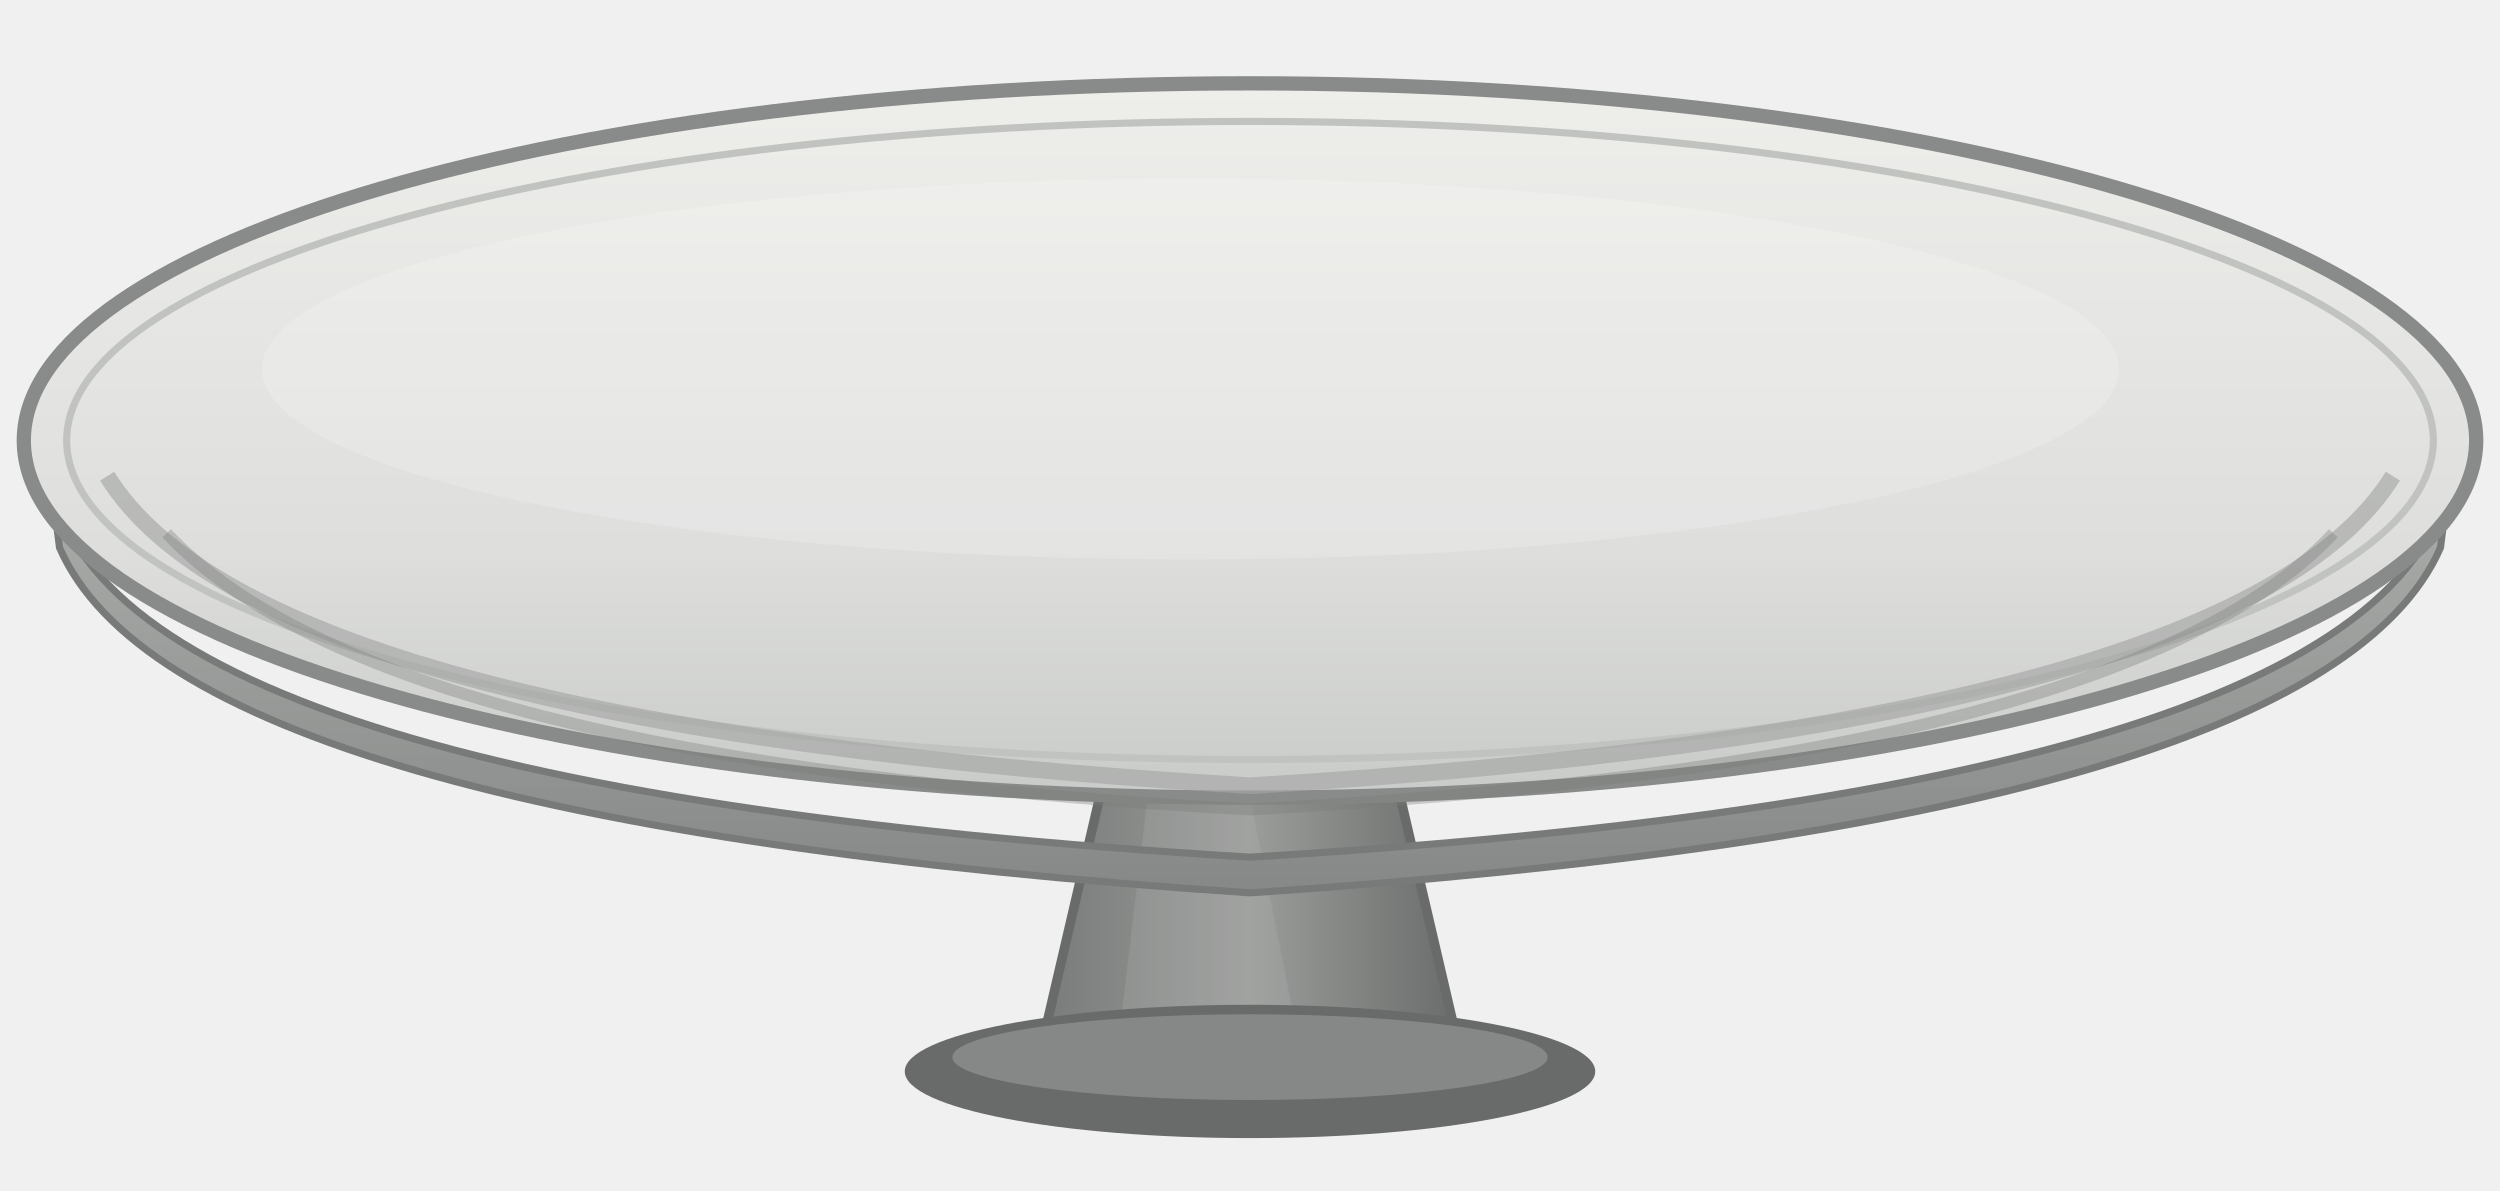
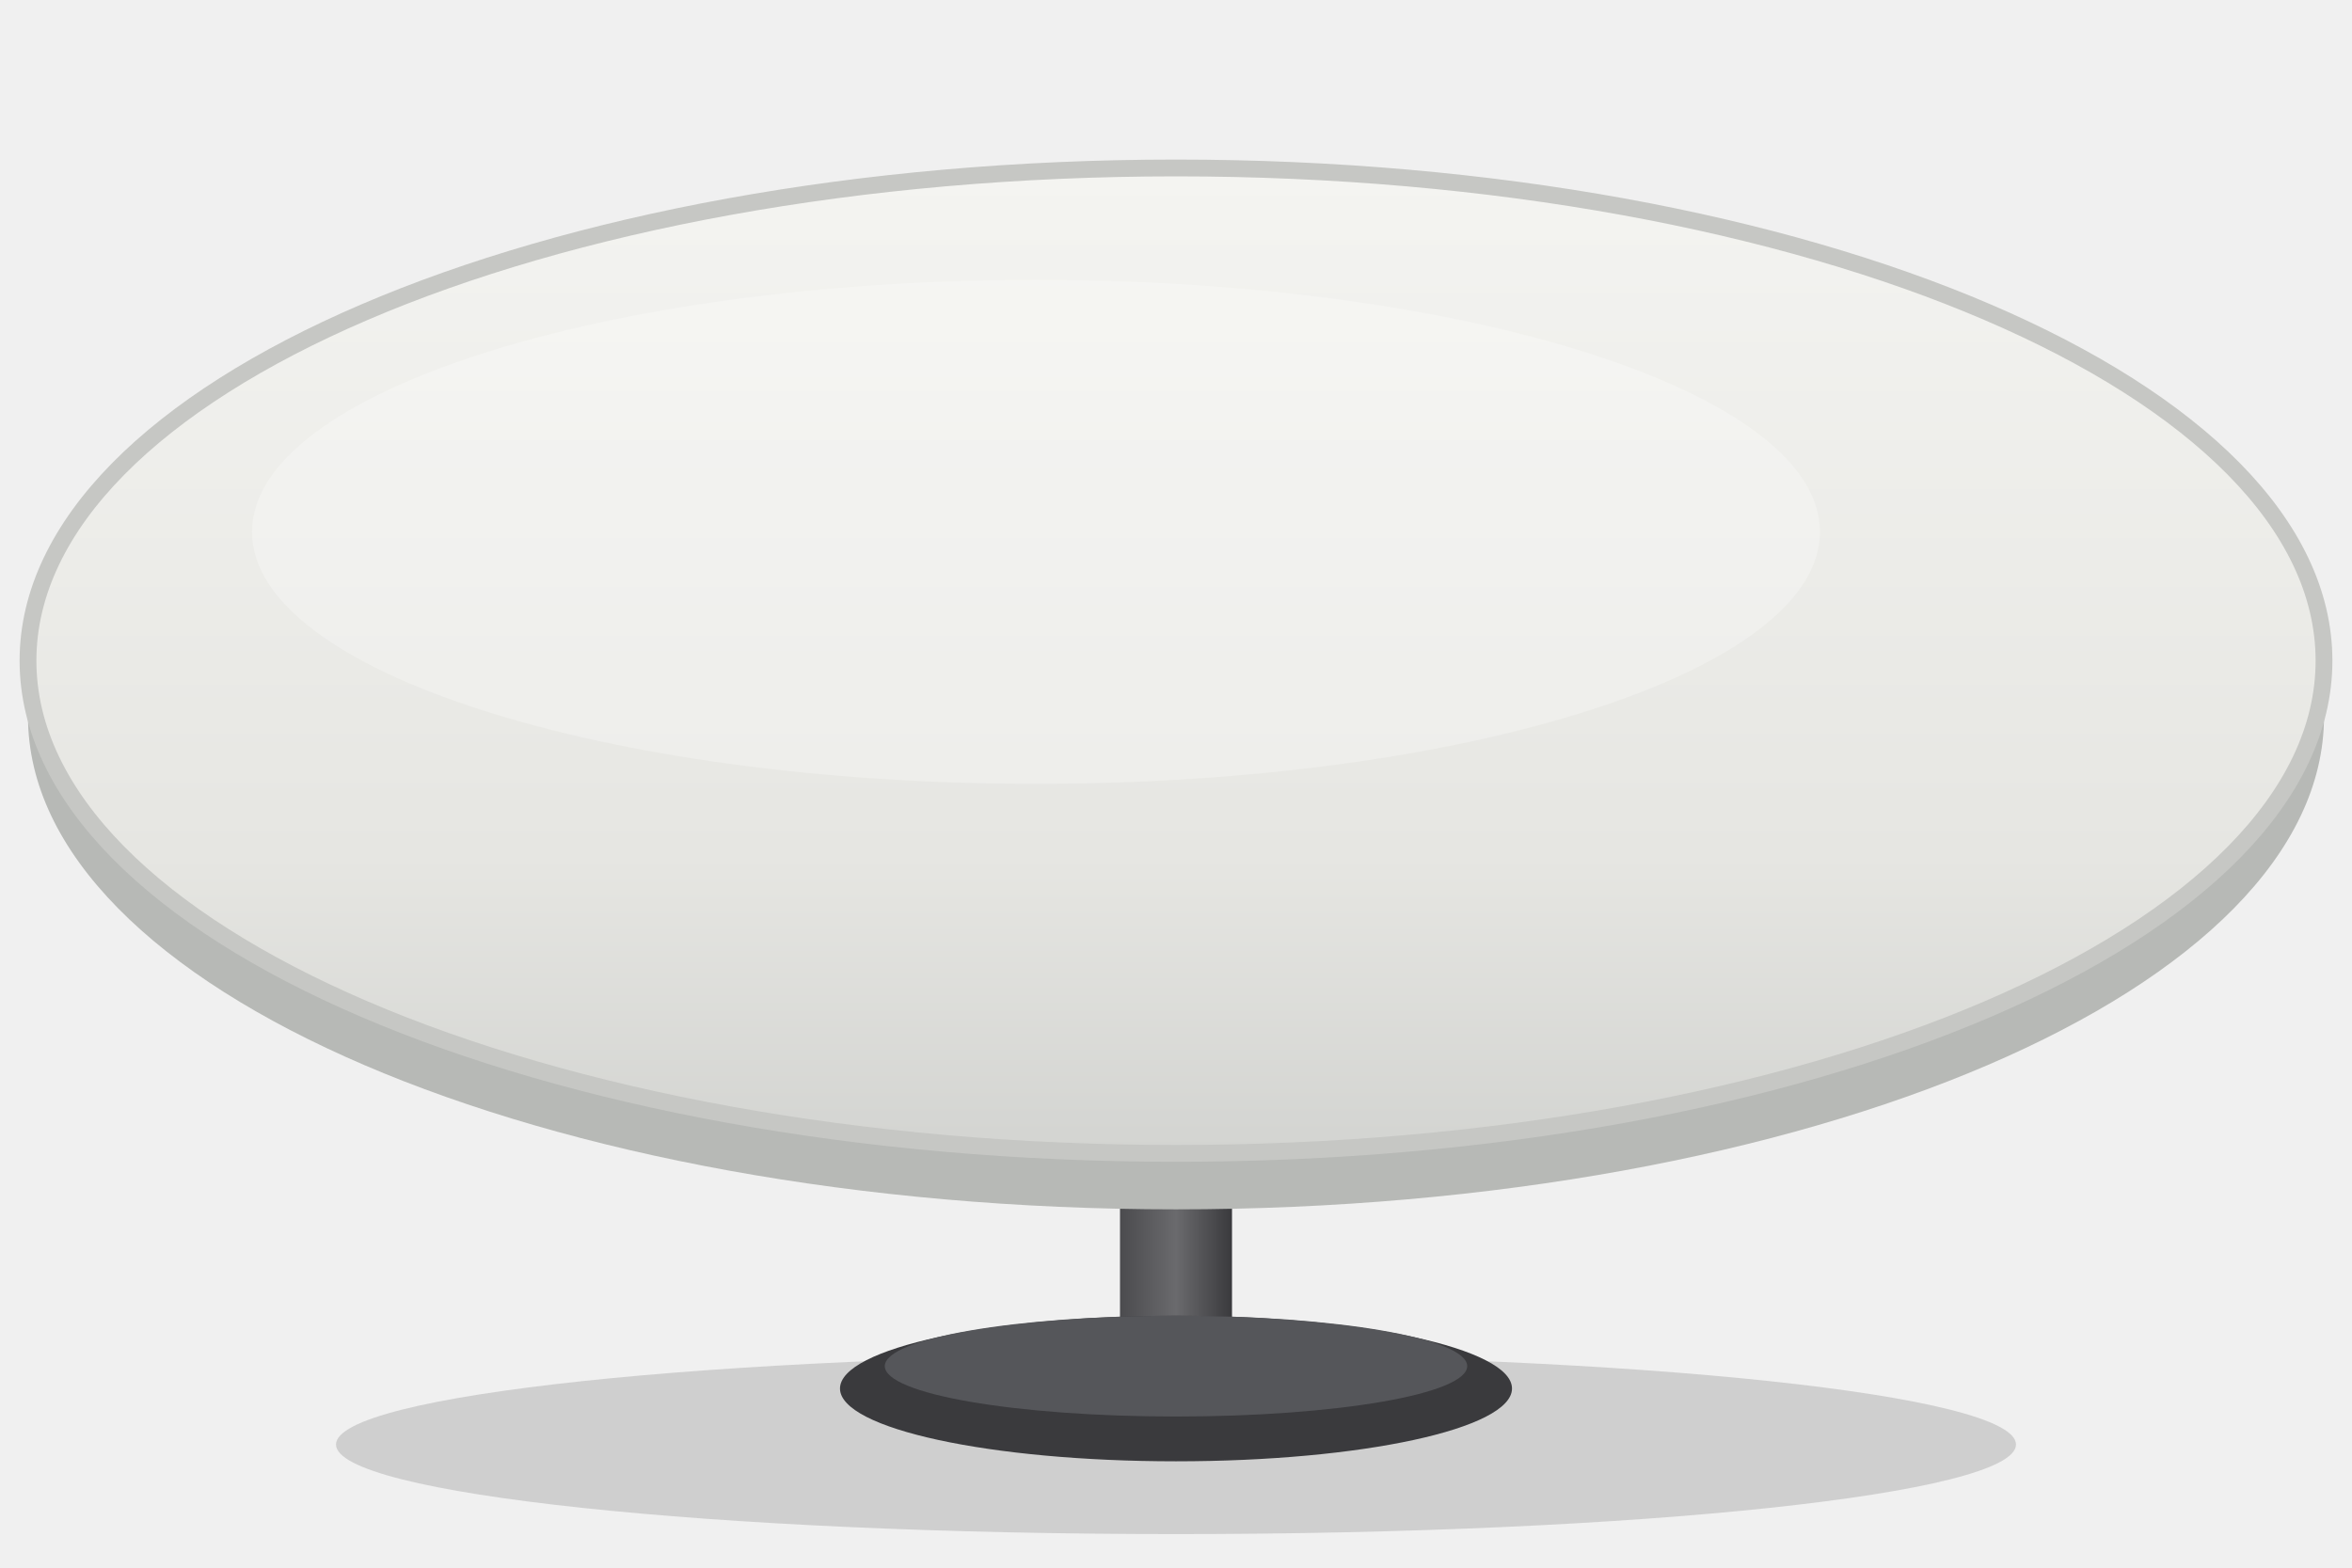
- <svg xmlns="http://www.w3.org/2000/svg" viewBox="0 0 1050 500" width="1050" height="500">
+ <svg xmlns="http://www.w3.org/2000/svg" viewBox="0 0 420 280" width="420" height="280">
  <defs>
-     <linearGradient id="tableTop" x1="0" y1="0" x2="0" y2="1">
-       <stop offset="0%" stop-color="#eeeeeb" />
-       <stop offset="65%" stop-color="#dedfdd" />
-       <stop offset="100%" stop-color="#c9cbc9" />
+     <linearGradient id="table-top" x1="0" y1="0" x2="0" y2="1">
+       <stop offset="0%" stop-color="#f4f4f1" />
+       <stop offset="70%" stop-color="#e6e6e2" />
+       <stop offset="100%" stop-color="#d3d4d1" />
    </linearGradient>
-     <linearGradient id="tableEdge" x1="0" y1="0" x2="0" y2="1">
-       <stop offset="0%" stop-color="#aeb0ae" />
-       <stop offset="100%" stop-color="#858886" />
-     </linearGradient>
-     <linearGradient id="pedestal" x1="0" y1="0" x2="1" y2="0">
-       <stop offset="0%" stop-color="#777a78" />
-       <stop offset="50%" stop-color="#9b9d9b" />
-       <stop offset="100%" stop-color="#686b69" />
+     <linearGradient id="table-pedestal" x1="0" y1="0" x2="1" y2="0">
+       <stop offset="0%" stop-color="#4b4b4e" />
+       <stop offset="50%" stop-color="#6a6a6d" />
+       <stop offset="100%" stop-color="#3a3a3d" />
    </linearGradient>
  </defs>
-   <g id="table" class="hotspot" data-spot="table">
-     <ellipse class="hit" cx="525" cy="190" rx="515" ry="155" fill="#ffffff" opacity="0" />
-     <g id="table-base">
-       <path d="             M470 300             L580 300             L615 450             L435 450             Z" fill="url(#pedestal)" stroke="#686b69" stroke-width="4" />
-       <path d="             M485 310             L520 310             L545 435             L470 435             Z" fill="#b4b6b4" opacity=".22" />
-       <ellipse cx="525" cy="450" rx="145" ry="28" fill="#686b69" />
-       <ellipse cx="525" cy="444" rx="125" ry="18" fill="#858886" />
+   <g id="table" class="hotspot table" data-spot="table">
+     <ellipse class="hit" cx="210" cy="110" rx="205" ry="90" fill="#ffffff" opacity="0" />
+     <ellipse cx="210" cy="258" rx="150" ry="16" fill="#000000" opacity=".14" />
+     <rect x="200" y="150" width="20" height="95" fill="url(#table-pedestal)" />
+     <ellipse cx="210" cy="248" rx="60" ry="13" fill="#3a3a3d" />
+     <ellipse cx="210" cy="244" rx="52" ry="9" fill="#55565a" />
+     <ellipse cx="210" cy="128" rx="205" ry="88" fill="#b7b9b6" />
+     <ellipse cx="210" cy="118" rx="205" ry="88" fill="url(#table-top)" stroke="#c6c7c4" stroke-width="3" />
+     <ellipse cx="185" cy="95" rx="140" ry="45" fill="#ffffff" opacity=".25" />
+     <g class="interior">
+       <text class="found-item-emoji" data-spot="table" x="210" y="185" font-size="30" text-anchor="middle" />
    </g>
-     <path d="           M20 190           Q25 330 525 360           Q1025 330 1030 190           L1025 230           Q975 345 525 375           Q75 345 25 230           Z" fill="url(#tableEdge)" stroke="#777a78" stroke-width="3" />
-     <ellipse cx="525" cy="185" rx="515" ry="150" fill="url(#tableTop)" stroke="#888b89" stroke-width="6" />
-     <ellipse cx="525" cy="185" rx="497" ry="134" fill="none" stroke="#c1c3c1" stroke-width="3" />
-     <ellipse cx="500" cy="155" rx="390" ry="80" fill="#ffffff" opacity=".17" />
-     <path d="           M45 200           Q110 305 525 330           Q940 305 1005 200" fill="none" stroke="#a4a6a4" stroke-width="7" opacity=".65" />
-     <path d="           M70 224           Q160 320 525 340           Q890 320 980 224" fill="none" stroke="#777a78" stroke-width="5" opacity=".35" />
-     <ellipse class="glow" cx="525" cy="185" rx="515" ry="150" fill="none" pointer-events="none" />
+     <ellipse class="glow" cx="210" cy="118" rx="205" ry="88" fill="none" pointer-events="none" />
  </g>
</svg>
